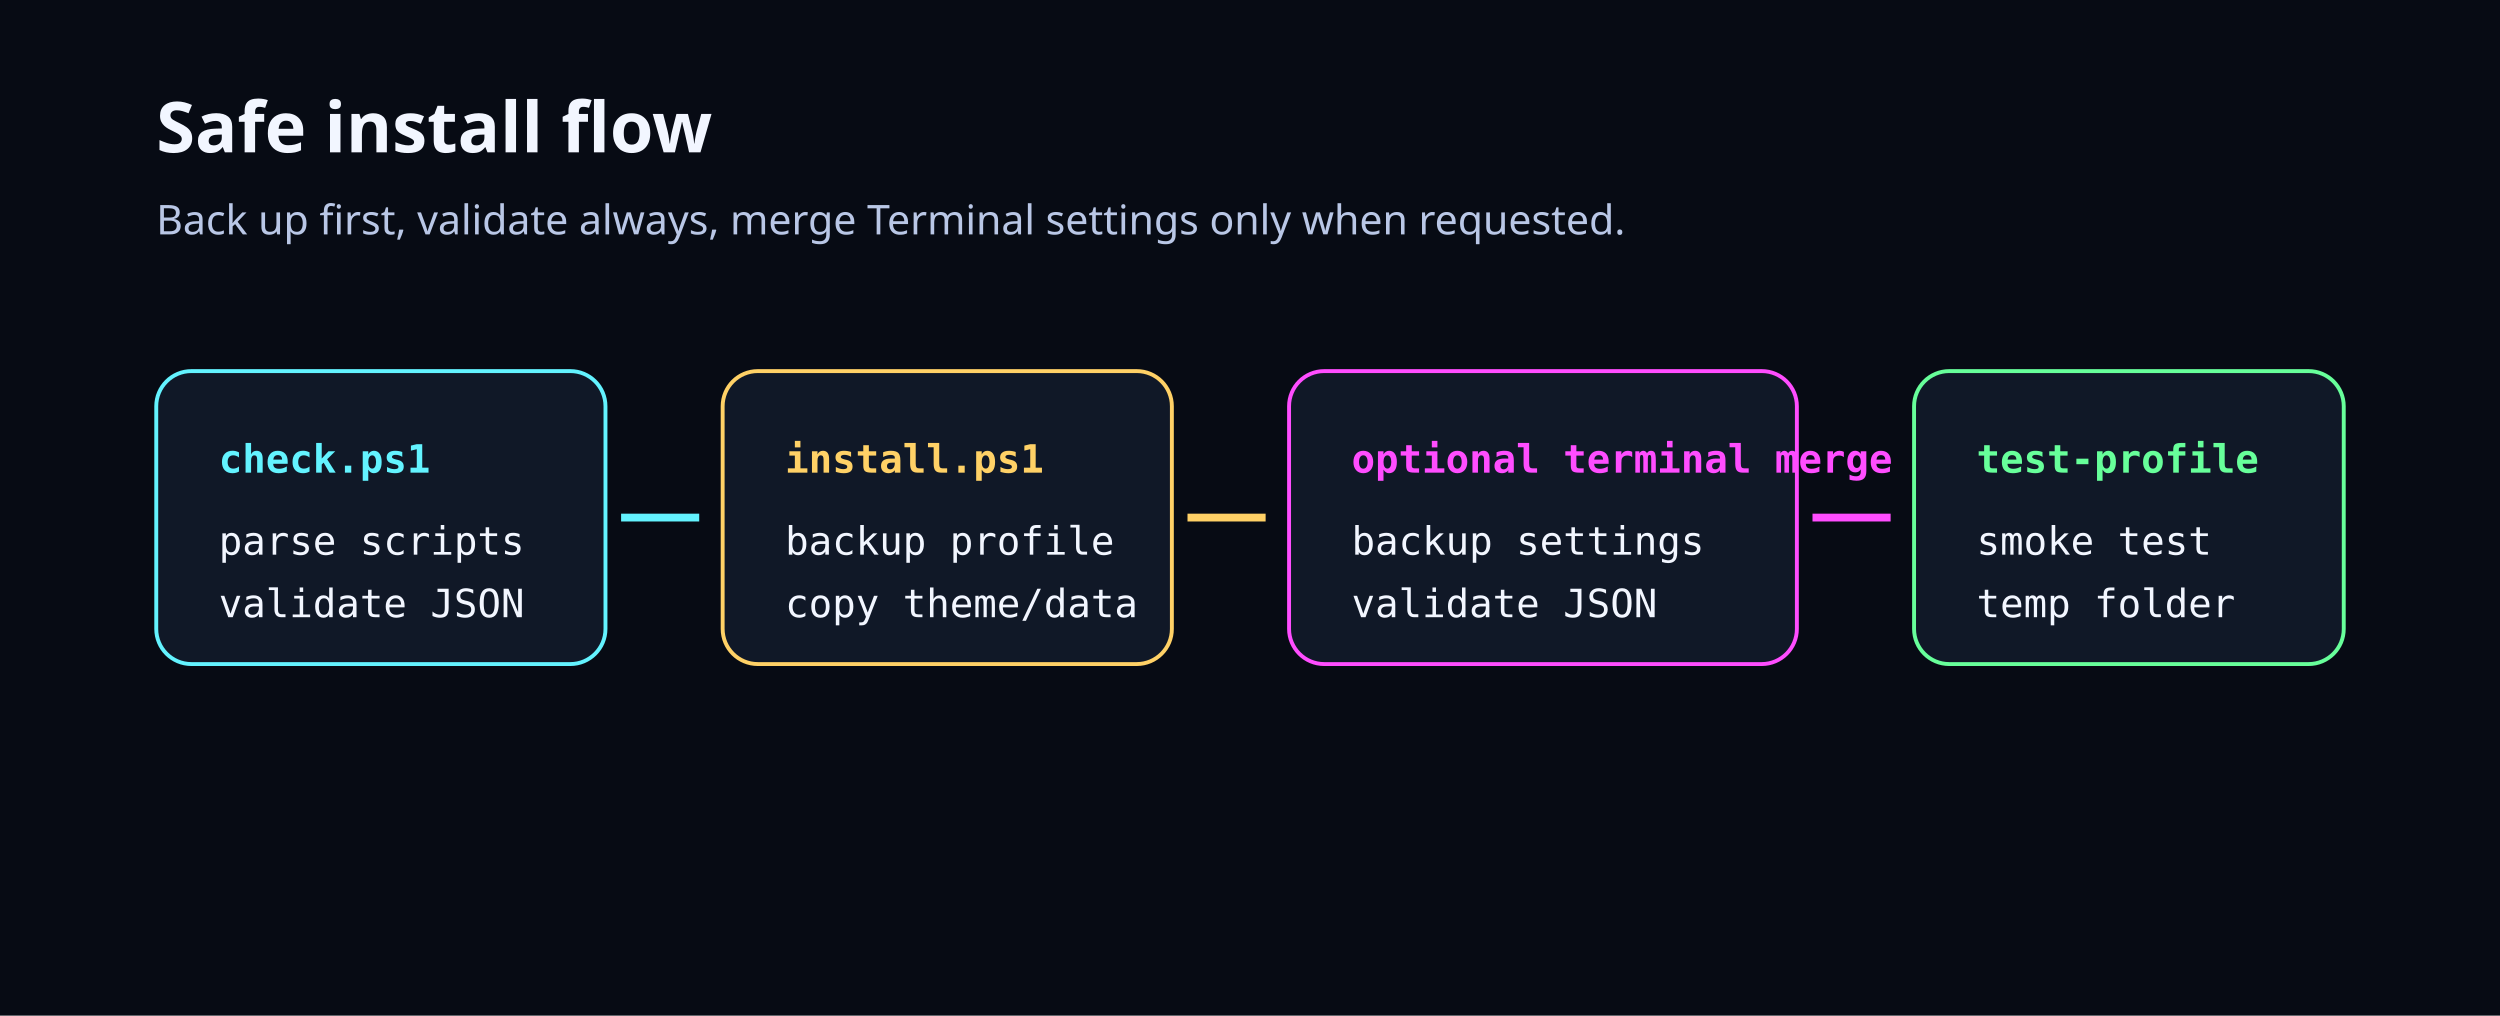
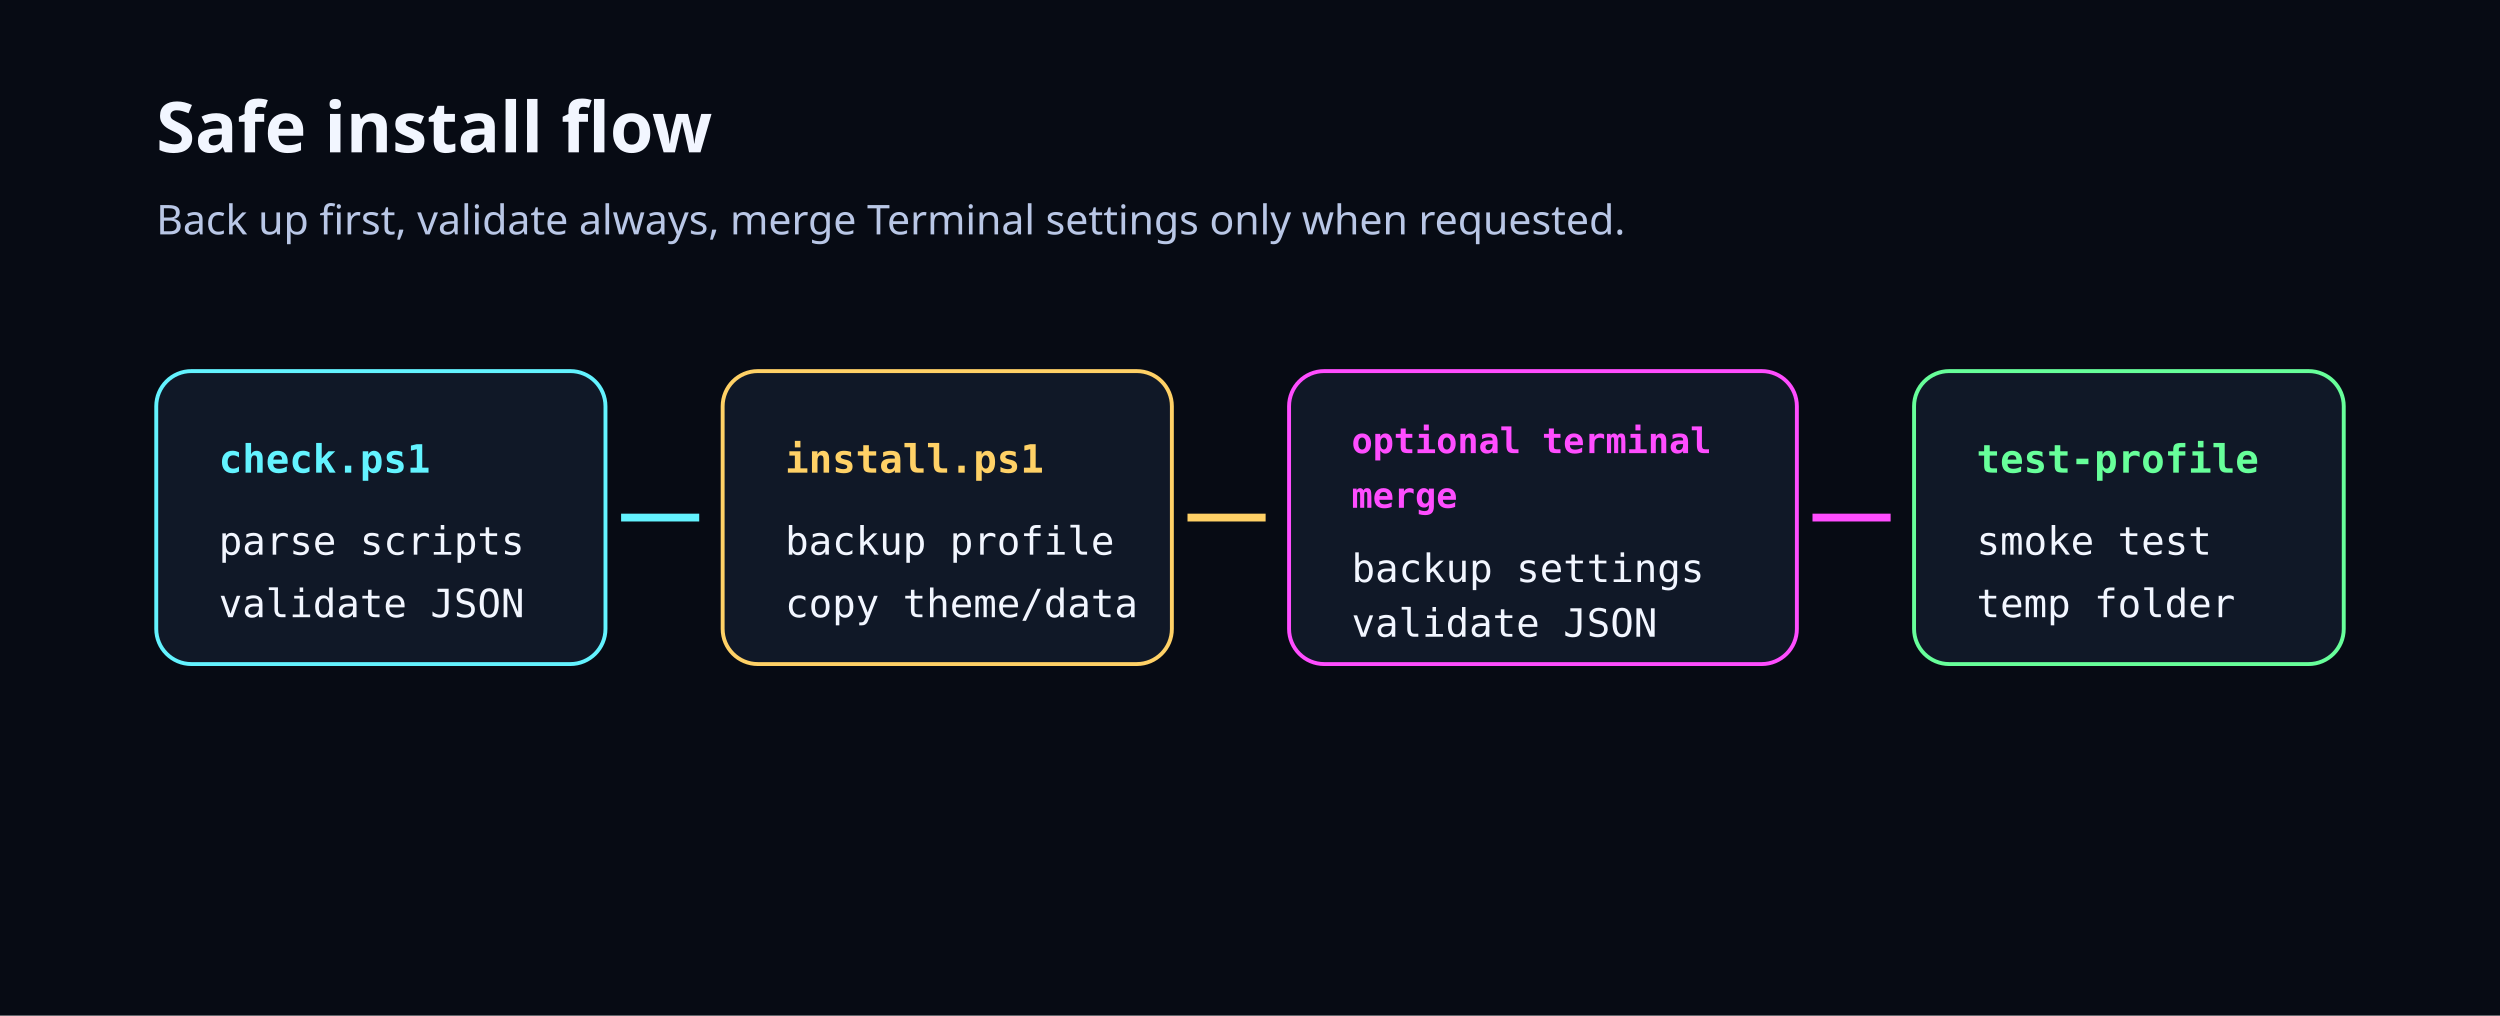
<svg xmlns="http://www.w3.org/2000/svg" width="1280" height="520" viewBox="0 0 1280 520" role="img" aria-label="Installer and validation flow">
  <rect width="1280" height="520" fill="#070b14" />
  <g font-family="Segoe UI, sans-serif">
    <text x="80" y="78" fill="#f2f6ff" font-size="36" font-weight="800">Safe install flow</text>
    <text x="80" y="120" fill="#b9c7e6" font-size="21">Back up first, validate always, merge Terminal settings only when requested.</text>
  </g>
  <g font-family="Cascadia Mono, Fira Code, Consolas, monospace" font-size="20">
    <rect x="80" y="190" width="230" height="150" rx="18" fill="#101827" stroke="#63f3ff" stroke-width="2" />
    <text x="112" y="242" fill="#63f3ff" font-weight="700">check.ps1</text>
    <text x="112" y="284" fill="#f2f6ff">parse scripts</text>
    <text x="112" y="316" fill="#f2f6ff">validate JSON</text>
    <rect x="370" y="190" width="230" height="150" rx="18" fill="#101827" stroke="#ffd166" stroke-width="2" />
    <text x="402" y="242" fill="#ffd166" font-weight="700">install.ps1</text>
    <text x="402" y="284" fill="#f2f6ff">backup profile</text>
    <text x="402" y="316" fill="#f2f6ff">copy theme/data</text>
    <rect x="660" y="190" width="260" height="150" rx="18" fill="#101827" stroke="#ff4dff" stroke-width="2" />
-     <text x="692" y="242" fill="#ff4dff" font-weight="700">optional terminal merge</text>
-     <text x="692" y="284" fill="#f2f6ff">backup settings</text>
-     <text x="692" y="316" fill="#f2f6ff">validate JSON</text>
+     <text x="692" y="232" fill="#ff4dff" font-size="18" font-weight="700">optional terminal</text>
+     <text x="692" y="260" fill="#ff4dff" font-size="18" font-weight="700">merge</text>
+     <text x="692" y="298" fill="#f2f6ff">backup settings</text>
+     <text x="692" y="326" fill="#f2f6ff">validate JSON</text>
    <rect x="980" y="190" width="220" height="150" rx="18" fill="#101827" stroke="#67ff9a" stroke-width="2" />
    <text x="1012" y="242" fill="#67ff9a" font-weight="700">test-profile</text>
    <text x="1012" y="284" fill="#f2f6ff">smoke test</text>
    <text x="1012" y="316" fill="#f2f6ff">temp folder</text>
    <path d="M318 265 L358 265" stroke="#63f3ff" stroke-width="4" />
    <path d="M608 265 L648 265" stroke="#ffd166" stroke-width="4" />
    <path d="M928 265 L968 265" stroke="#ff4dff" stroke-width="4" />
  </g>
</svg>
